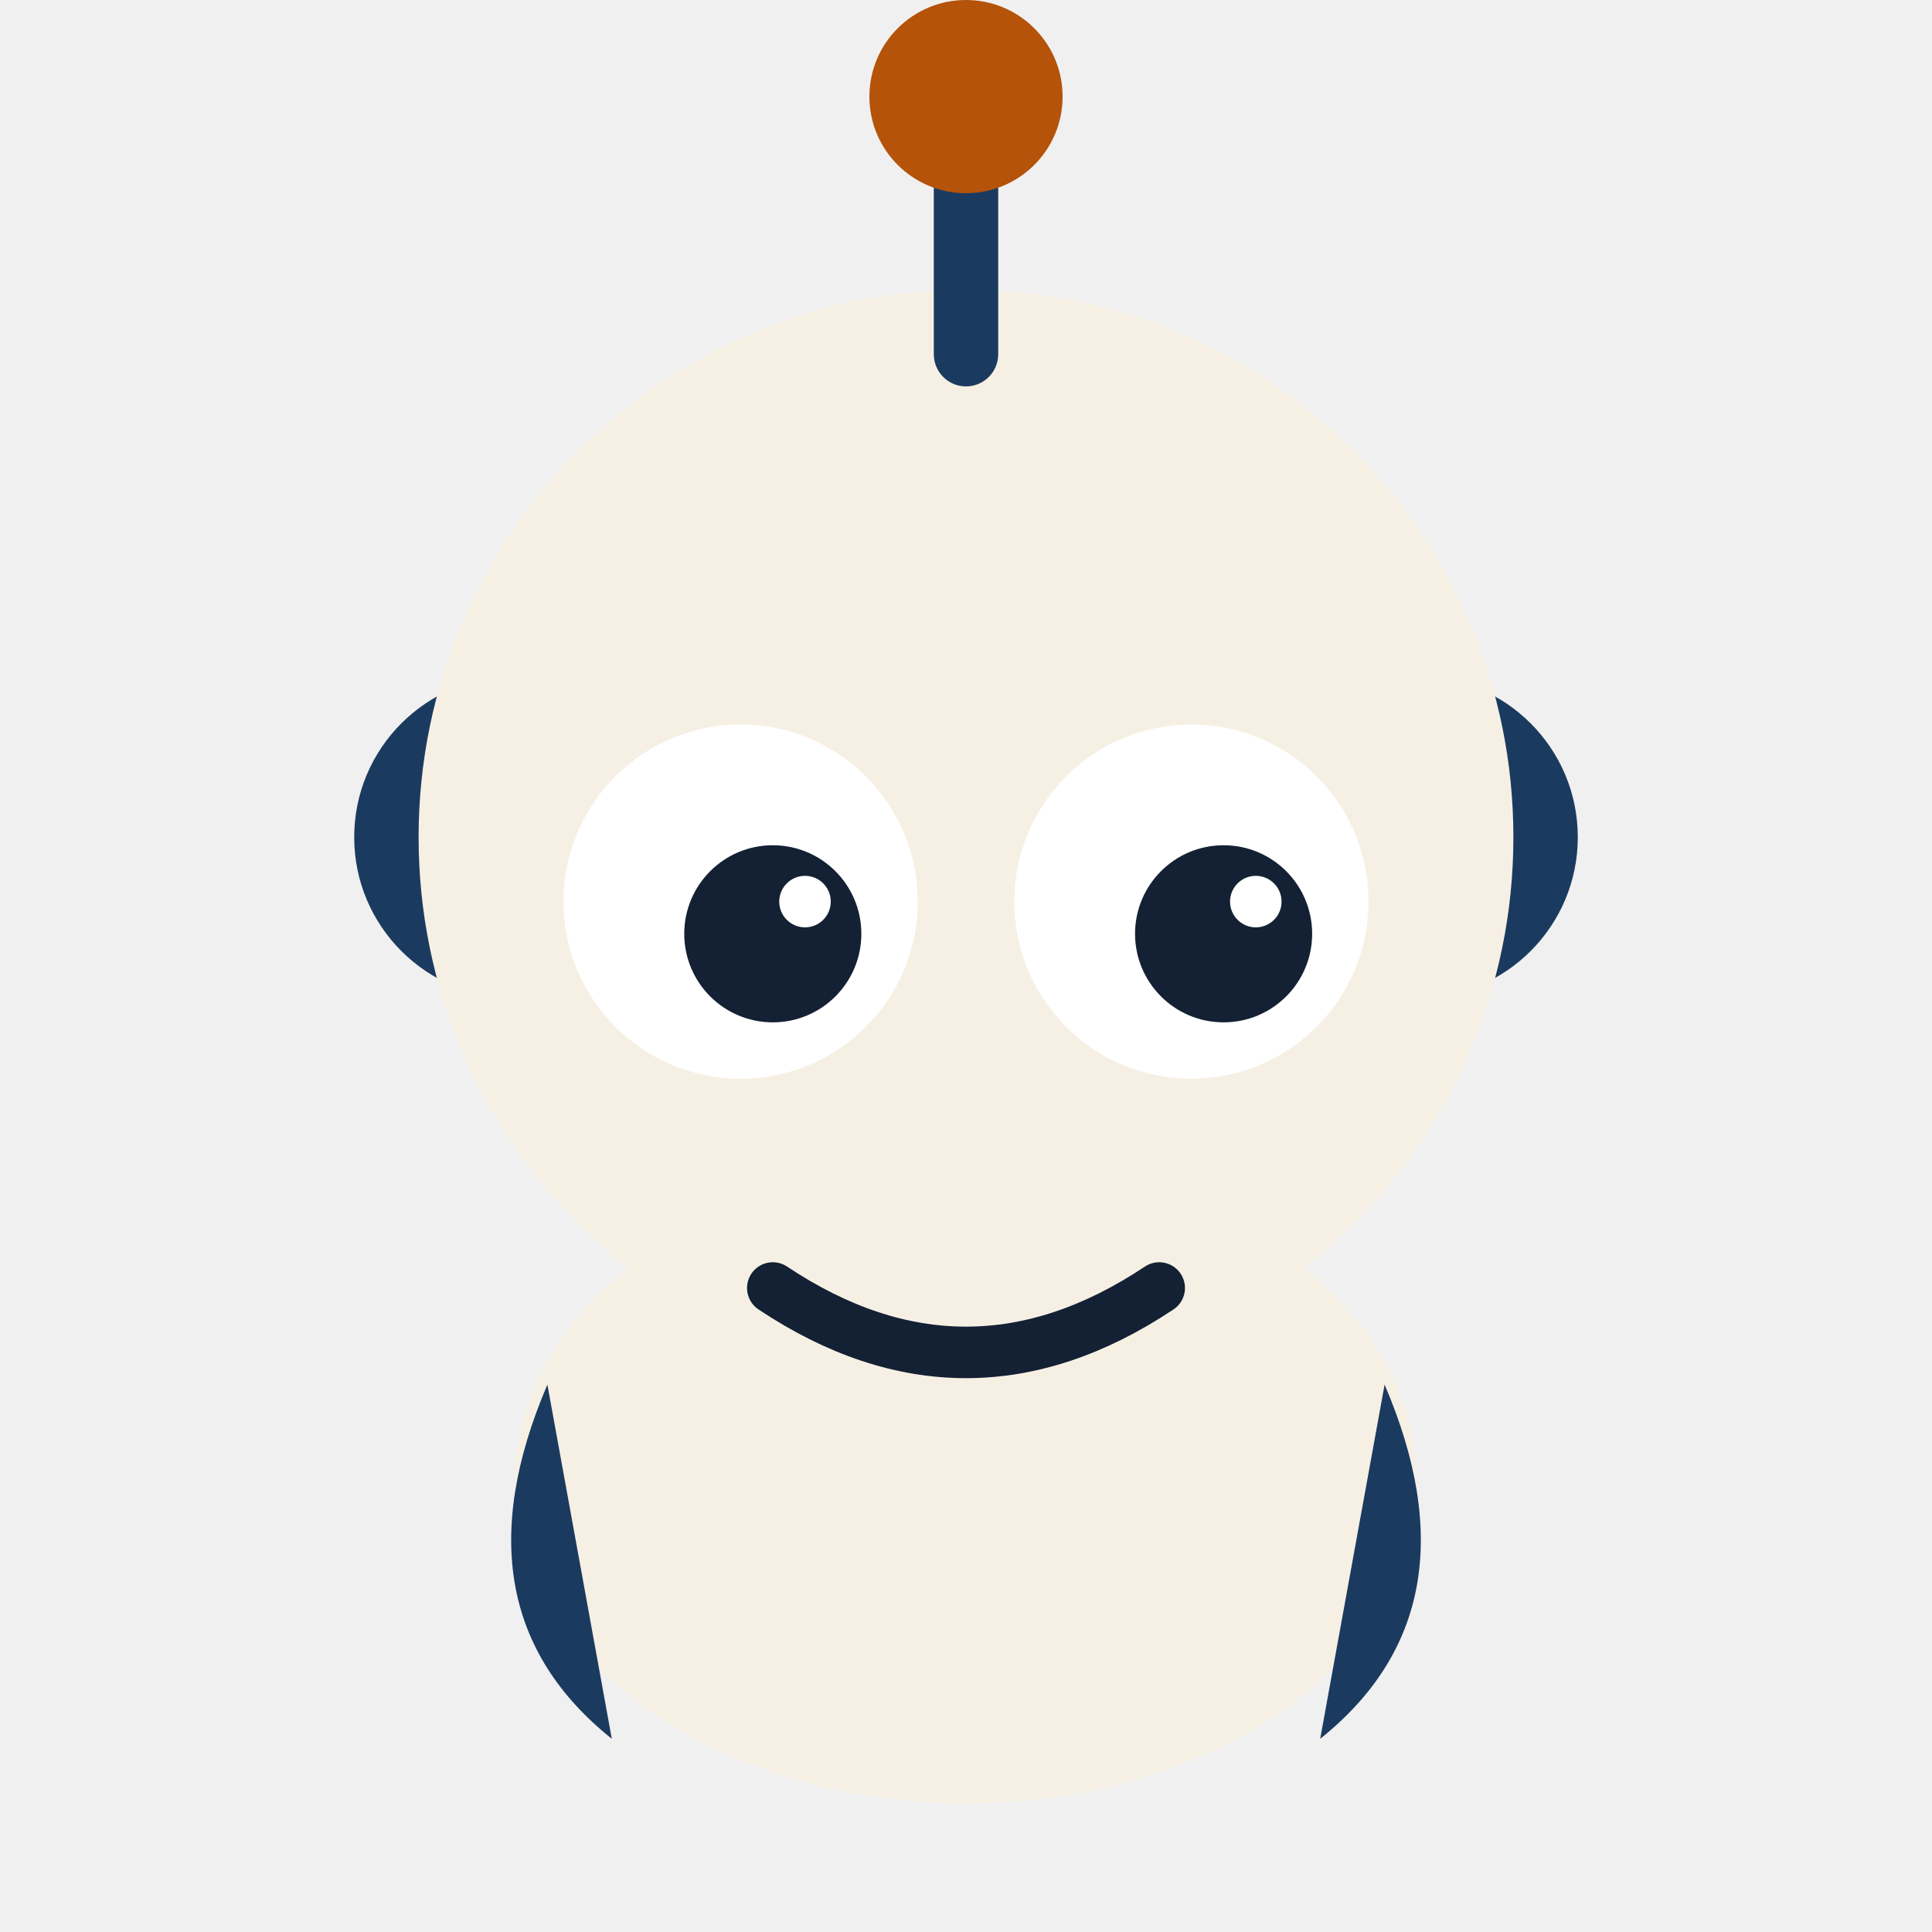
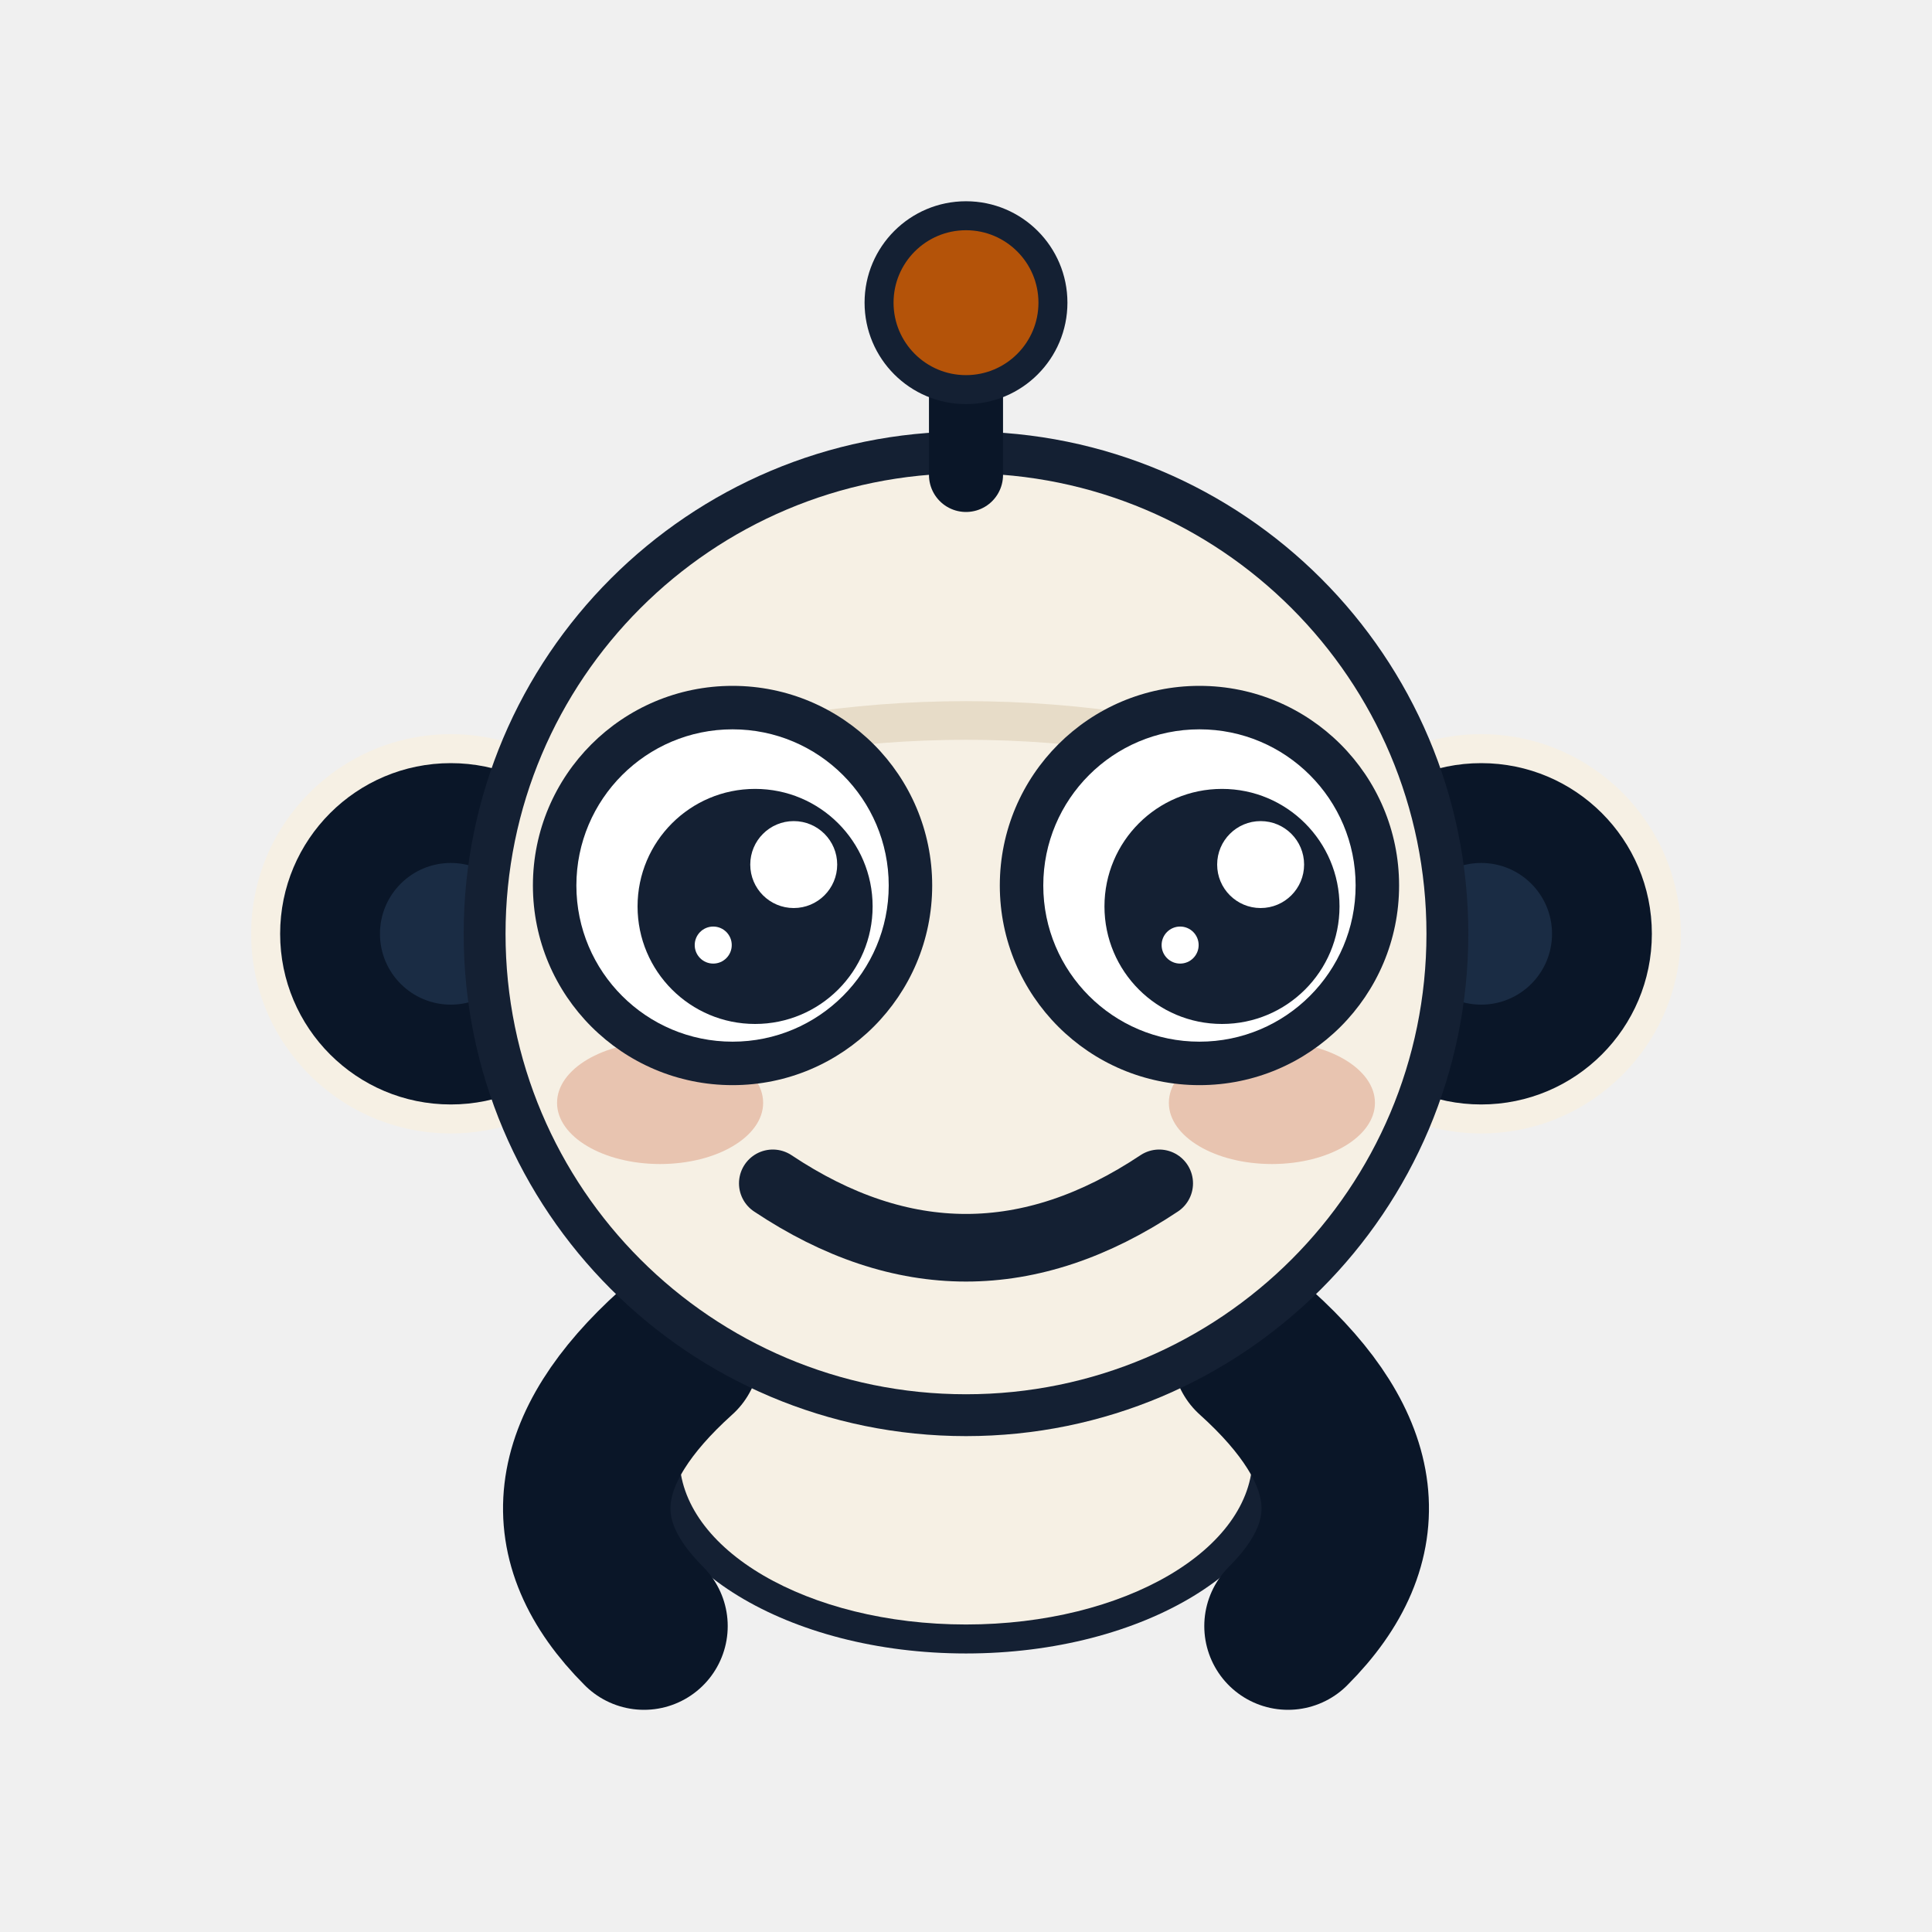
<svg xmlns="http://www.w3.org/2000/svg" width="120" height="120" viewBox="0 0 120 120" role="img" aria-label="Biti the robot">
-   <circle cx="32" cy="52" r="10" fill="#1B3A5F" />
-   <circle cx="88" cy="52" r="10" fill="#1B3A5F" />
-   <ellipse cx="60" cy="92" rx="28" ry="20" fill="#F6F0E4" />
-   <path d="M34 86 Q28 100 38 108" fill="#1B3A5F" />
-   <path d="M86 86 Q92 100 82 108" fill="#1B3A5F" />
-   <circle cx="60" cy="52" r="34" fill="#F6F0E4" />
-   <line x1="60" y1="22" x2="60" y2="8" stroke="#1B3A5F" stroke-width="4" stroke-linecap="round" />
-   <circle cx="60" cy="6" r="6" fill="#B45309" />
-   <circle cx="46" cy="56" r="11" fill="#FFFFFF" />
-   <circle cx="74" cy="56" r="11" fill="#FFFFFF" />
-   <circle cx="48" cy="58" r="5.5" fill="#142033" />
-   <circle cx="76" cy="58" r="5.5" fill="#142033" />
-   <circle cx="50" cy="56" r="1.6" fill="#FFFFFF" />
-   <circle cx="78" cy="56" r="1.6" fill="#FFFFFF" />
-   <path d="M48 80 Q60 88 72 80" fill="none" stroke="#142033" stroke-width="3.2" stroke-linecap="round" />
+   <circle cx="28" cy="58" r="12.4" fill="#F6F0E4" />
+   <circle cx="92" cy="58" r="12.4" fill="#F6F0E4" />
+   <circle cx="28" cy="58" r="10.6" fill="#0A1628" />
+   <circle cx="92" cy="58" r="10.6" fill="#0A1628" />
+   <circle cx="28" cy="58" r="4.4" fill="#1A2C44" />
+   <circle cx="92" cy="58" r="4.4" fill="#1A2C44" />
+   <ellipse cx="60" cy="90.5" rx="20" ry="12.2" fill="#142033" />
+   <ellipse cx="60" cy="90.5" rx="17.8" ry="10.4" fill="#F6F0E4" />
+   <path d="M42 84 Q32 93 40 101" fill="none" stroke="#0A1628" stroke-width="10.4" stroke-linecap="round" />
+   <path d="M78 84 Q88 93 80 101" fill="none" stroke="#0A1628" stroke-width="10.4" stroke-linecap="round" />
+   <circle cx="60" cy="58" r="31.2" fill="#142033" />
+   <circle cx="60" cy="58" r="28.6" fill="#F6F0E4" />
+   <path d="M39 48 Q60 41.5 81 48" fill="none" stroke="#E7DCC8" stroke-width="2.4" stroke-linecap="round" />
+   <ellipse cx="41" cy="68.5" rx="6.4" ry="3.8" fill="#E8C4B0" />
+   <ellipse cx="79" cy="68.5" rx="6.4" ry="3.8" fill="#E8C4B0" />
+   <line x1="60" y1="29.5" x2="60" y2="19.5" stroke="#0A1628" stroke-width="4.6" stroke-linecap="round" />
+   <circle cx="60" cy="18.8" r="5.4" fill="#B45309" stroke="#142033" stroke-width="1.8" />
+   <circle cx="45.5" cy="55" r="12.4" fill="#142033" />
+   <circle cx="74.5" cy="55" r="12.4" fill="#142033" />
+   <circle cx="45.5" cy="55" r="9.7" fill="#FFFFFF" />
+   <circle cx="74.5" cy="55" r="9.7" fill="#FFFFFF" />
+   <circle cx="46.9" cy="56.3" r="7.3" fill="#142033" />
+   <circle cx="75.9" cy="56.3" r="7.3" fill="#142033" />
+   <circle cx="49.3" cy="53.7" r="2.7" fill="#FFFFFF" />
+   <circle cx="78.3" cy="53.7" r="2.7" fill="#FFFFFF" />
+   <circle cx="44.3" cy="58.7" r="1.15" fill="#FFFFFF" />
+   <circle cx="73.3" cy="58.7" r="1.15" fill="#FFFFFF" />
+   <path d="M48 73.5 Q60 81.5 72 73.5" fill="none" stroke="#142033" stroke-width="4.2" stroke-linecap="round" />
</svg>
